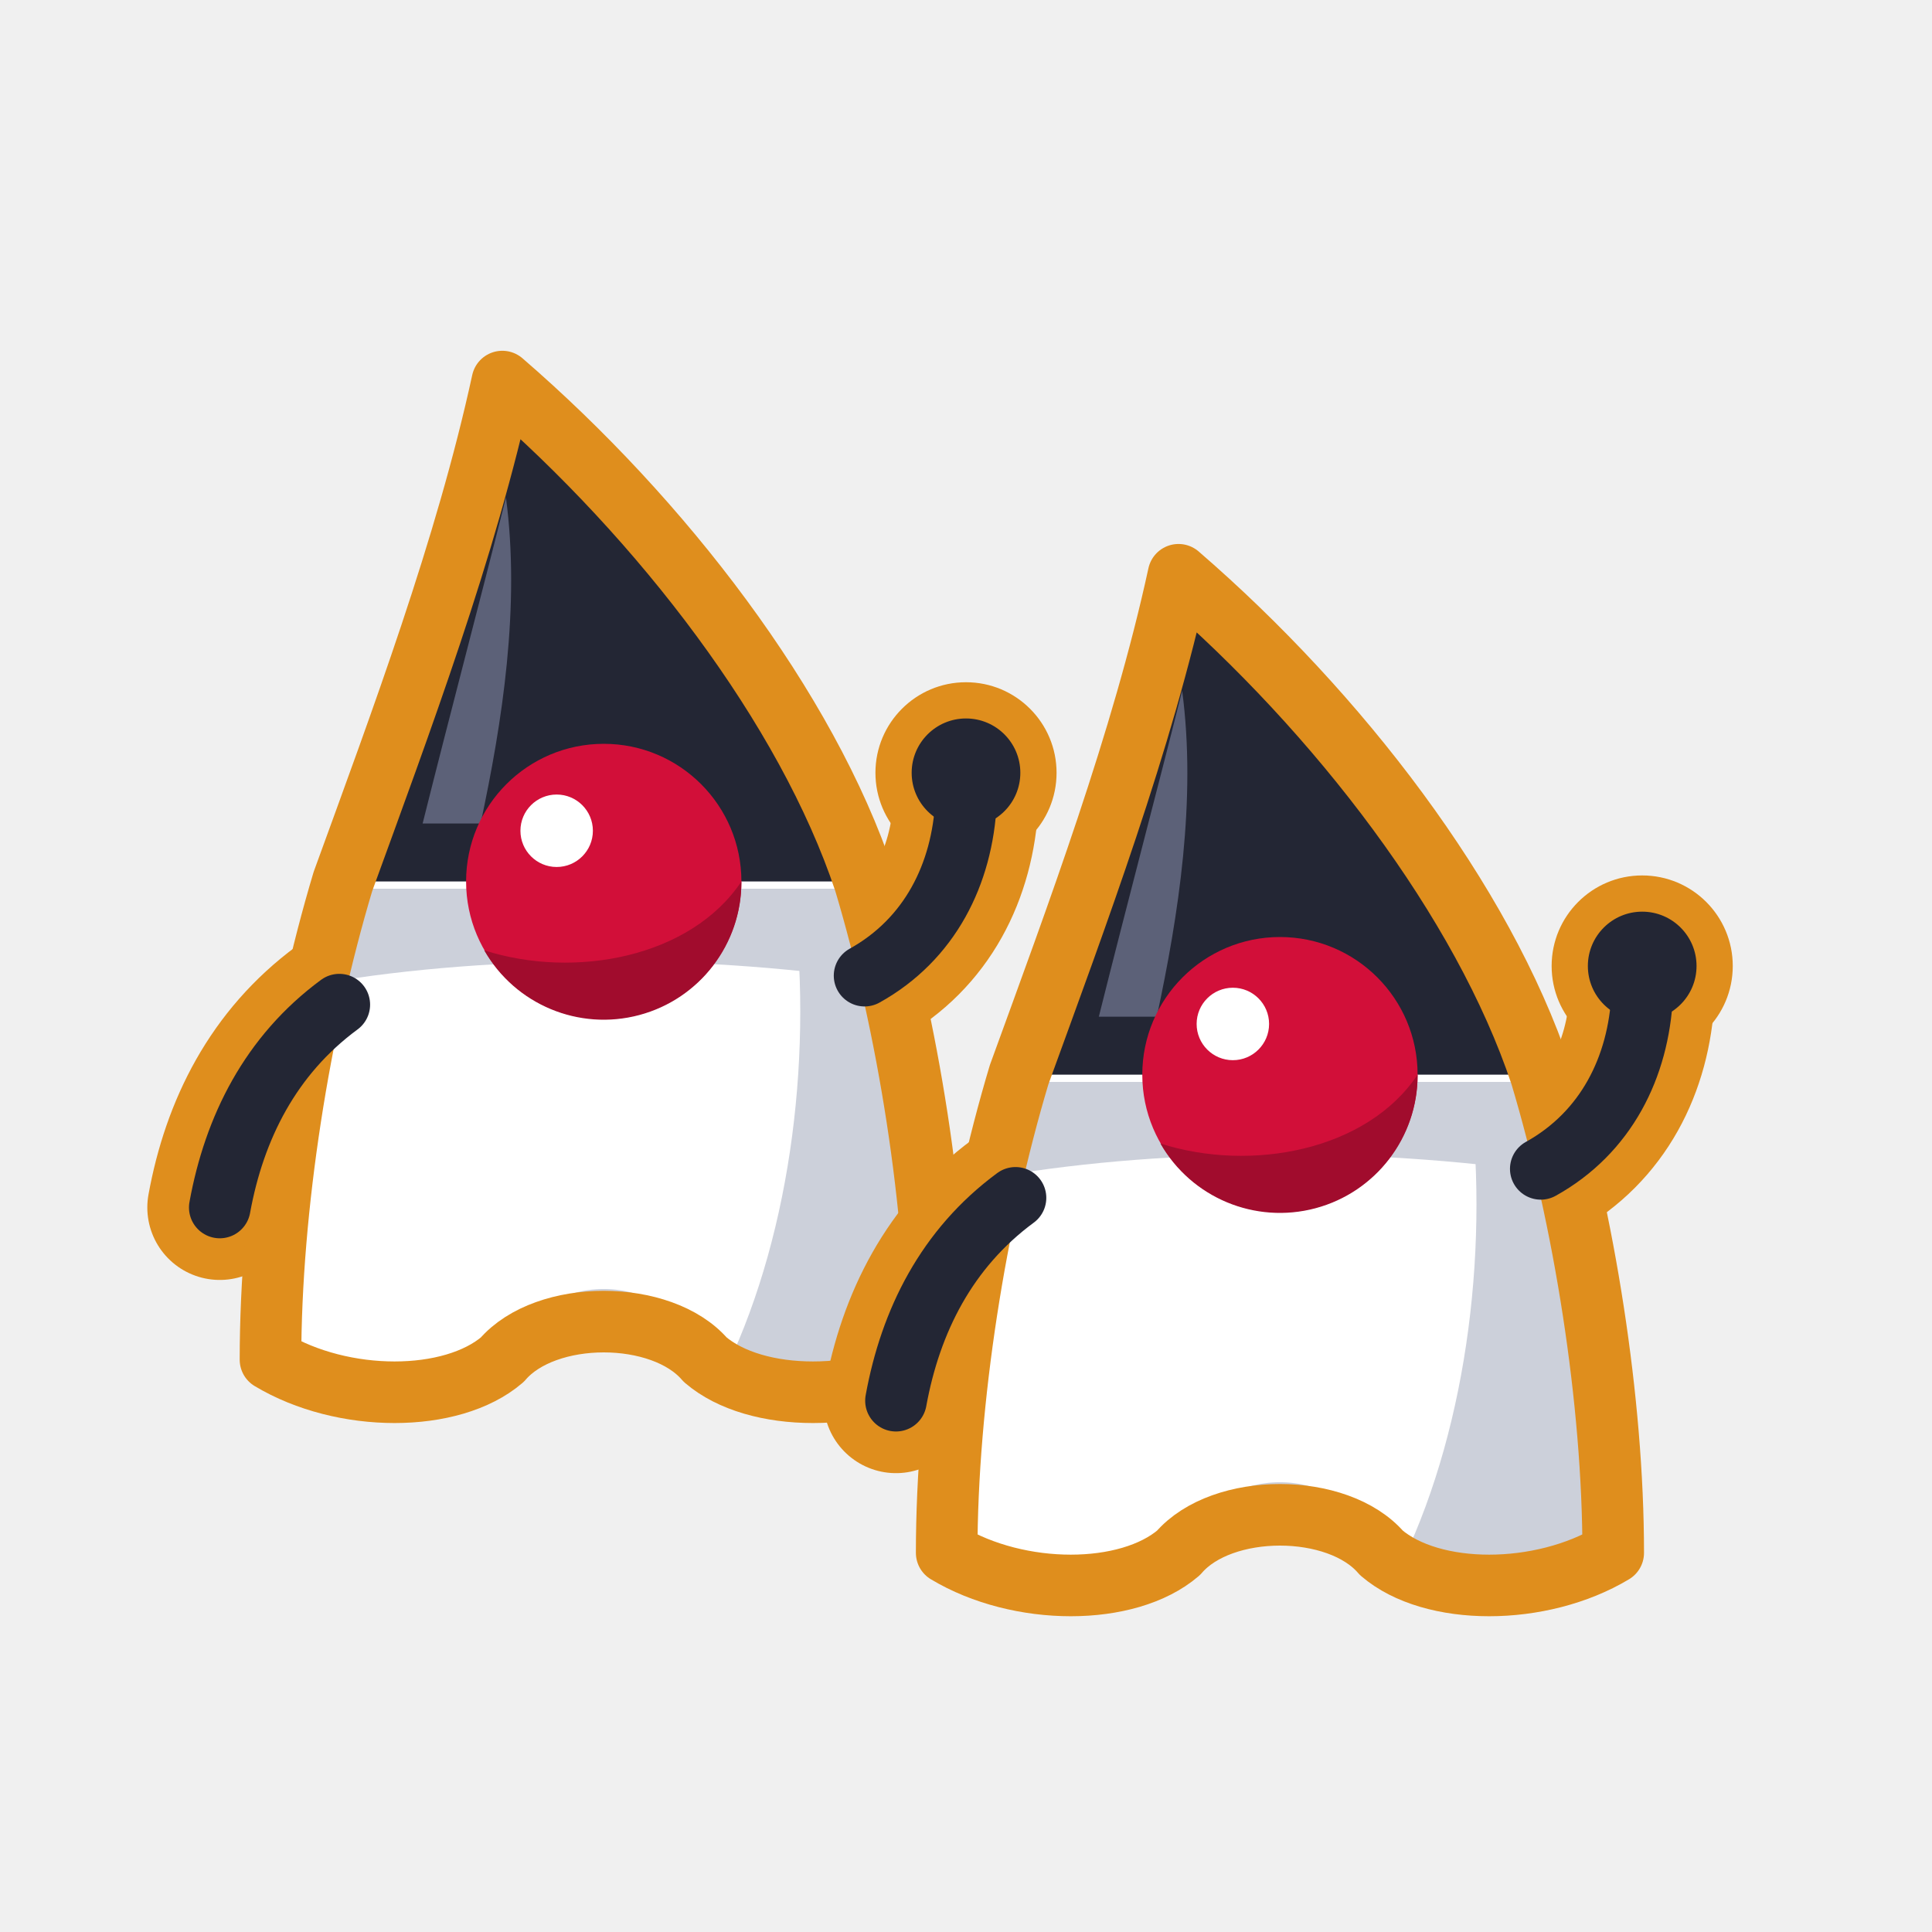
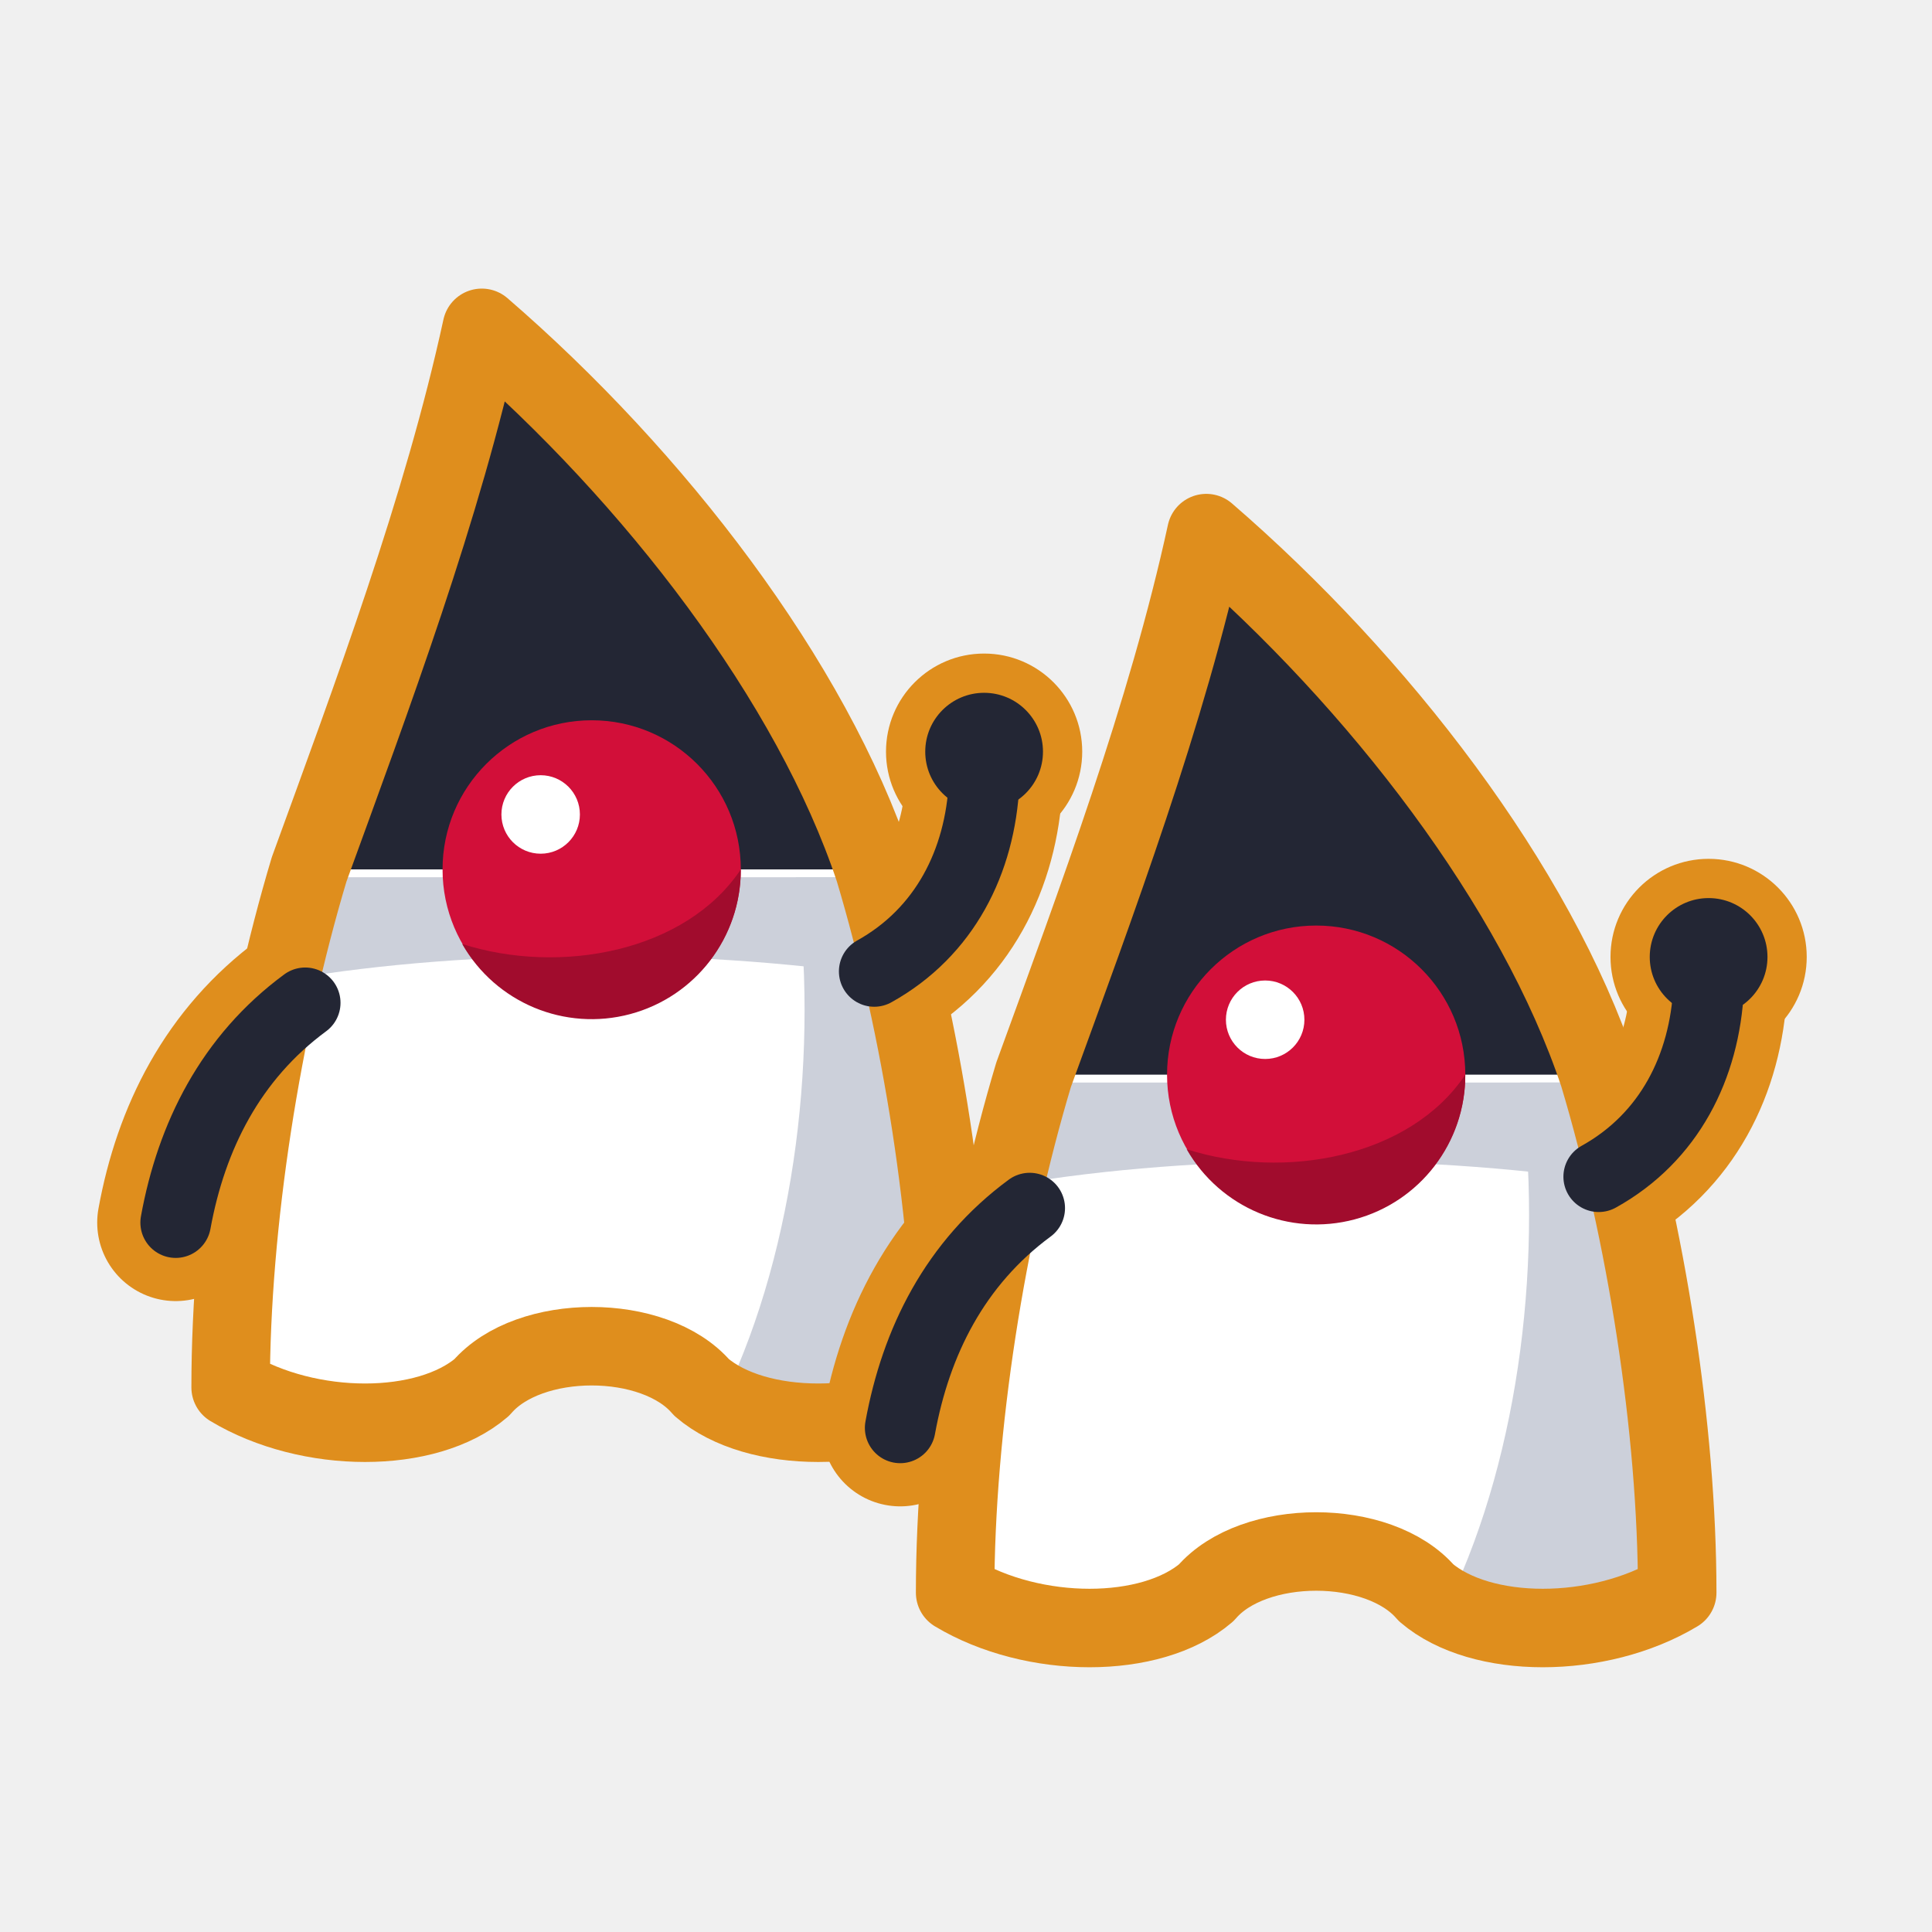
<svg xmlns="http://www.w3.org/2000/svg" width="16" height="16" viewBox="0 0 16 16">
-   <g transform="translate(5 7.3) scale(0.6) translate(-8 -8)">
+   <g transform="translate(4.9 7.2) scale(0.65) translate(-8 -8)">
    <path d="M4.35 9.7C3.4 10.4 2.9 11.4 2.7 12.5" fill="none" stroke="#df8e1d" stroke-width="2" stroke-linecap="round" stroke-linejoin="round" />
    <path d="M11.6 9.3C12.5 8.8 12.95 7.9 13 6.9" fill="none" stroke="#df8e1d" stroke-width="2" stroke-linecap="round" stroke-linejoin="round" />
    <circle cx="13" cy="6.5" r="1.25" fill="#df8e1d" />
    <path d="M4.4 8C5.2 5.8 6.1 3.4 6.6 1.1C8.8 3 10.8 5.6 11.6 8C12.2 10 12.6 12.5 12.6 14.6C11.6 15.2 10.1 15.2 9.4 14.6C8.8 13.9 7.2 13.9 6.6 14.6C5.9 15.2 4.4 15.2 3.4 14.6C3.4 12.5 3.8 10 4.4 8Z" fill="#ffffff" />
    <path d="M11.6 8.1C12.2 10 12.6 12.5 12.6 14.6C11.6 15.2 10.4 15.2 9.7 14.7C10.6 12.8 10.9 10.3 10.6 8.1Z" fill="#ccd0da" />
    <path d="M4.35 8.1H11.65C11.75 8.5 11.85 8.9 11.95 9.4C9.5 9 6.5 9 4.15 9.4C4.2 8.9 4.25 8.5 4.35 8.1Z" fill="#ccd0da" />
-     <path d="M6.6 14.6C7.2 13.9 8.8 13.9 9.4 14.6C8.9 13.3 7.1 13.3 6.6 14.6Z" fill="#ccd0da" />
    <path d="M4.4 8C5.2 5.8 6.1 3.4 6.6 1.1C8.8 3 10.8 5.6 11.6 8Z" fill="#232634" />
-     <path d="M5.5 7.2C5.9 5.6 6.3 4.1 6.65 2.7C6.85 4.2 6.6 5.8 6.3 7.2Z" fill="#5c6178" />
-     <path d="M4.4 8C5.2 5.8 6.1 3.4 6.6 1.1C8.8 3 10.8 5.6 11.6 8C12.2 10 12.6 12.5 12.6 14.6C11.6 15.2 10.1 15.2 9.4 14.6C8.8 13.9 7.2 13.9 6.6 14.6C5.9 15.2 4.4 15.2 3.4 14.6C3.4 12.5 3.8 10 4.4 8Z" fill="none" stroke="#df8e1d" stroke-width="0.85" stroke-linejoin="round" />
-     <path d="M4.35 9.7C3.4 10.4 2.9 11.4 2.7 12.5" fill="none" stroke="#232634" stroke-width="0.85" stroke-linecap="round" stroke-linejoin="round" />
-     <path d="M11.6 9.3C12.5 8.8 12.95 7.9 13 6.9" fill="none" stroke="#232634" stroke-width="0.85" stroke-linecap="round" stroke-linejoin="round" />
+     <path d="M4.4 8C5.2 5.8 6.1 3.4 6.6 1.1C8.8 3 10.8 5.6 11.6 8C12.2 10 12.6 12.5 12.6 14.6C11.6 15.2 10.1 15.2 9.4 14.6C8.8 13.9 7.2 13.9 6.6 14.6C5.9 15.2 4.4 15.2 3.4 14.6C3.4 12.5 3.8 10 4.4 8Z" fill="none" stroke="#df8e1d" stroke-width="1" stroke-linejoin="round" />
+     <path d="M4.35 9.7C3.4 10.4 2.9 11.4 2.7 12.5" fill="none" stroke="#232634" stroke-width="0.9" stroke-linecap="round" stroke-linejoin="round" />
+     <path d="M11.6 9.3C12.5 8.8 12.95 7.9 13 6.9" fill="none" stroke="#232634" stroke-width="0.9" stroke-linecap="round" stroke-linejoin="round" />
    <circle cx="13" cy="6.5" r="0.75" fill="#232634" />
    <circle cx="8" cy="8" r="1.9" fill="#d20f39" />
    <path d="M9.9 8A1.9 1.9 0 0 1 6.35 8.95C7.6 9.35 9.2 9.05 9.9 8Z" fill="#a10c2d" />
    <circle cx="7.35" cy="7.3" r="0.5" fill="#ffffff" />
  </g>
-   <g transform="translate(10.6 8.9) scale(0.6) translate(-8 -8)">
+   <g transform="translate(10.9 8.9) scale(0.65) translate(-8 -8)">
    <path d="M4.35 9.7C3.4 10.4 2.9 11.4 2.7 12.5" fill="none" stroke="#df8e1d" stroke-width="2" stroke-linecap="round" stroke-linejoin="round" />
    <path d="M11.6 9.3C12.5 8.8 12.95 7.9 13 6.9" fill="none" stroke="#df8e1d" stroke-width="2" stroke-linecap="round" stroke-linejoin="round" />
    <circle cx="13" cy="6.5" r="1.25" fill="#df8e1d" />
    <path d="M4.4 8C5.2 5.8 6.1 3.4 6.6 1.1C8.8 3 10.8 5.6 11.6 8C12.2 10 12.6 12.5 12.6 14.6C11.6 15.2 10.1 15.2 9.4 14.6C8.8 13.9 7.2 13.9 6.6 14.6C5.9 15.2 4.4 15.2 3.4 14.6C3.4 12.5 3.8 10 4.4 8Z" fill="#ffffff" />
    <path d="M11.6 8.1C12.2 10 12.6 12.5 12.6 14.6C11.6 15.2 10.4 15.2 9.7 14.7C10.6 12.8 10.9 10.3 10.6 8.1Z" fill="#ccd0da" />
    <path d="M4.35 8.1H11.65C11.75 8.5 11.85 8.9 11.95 9.4C9.5 9 6.5 9 4.15 9.4C4.2 8.9 4.25 8.5 4.35 8.1Z" fill="#ccd0da" />
-     <path d="M6.6 14.6C7.2 13.9 8.8 13.9 9.4 14.6C8.9 13.3 7.1 13.3 6.6 14.6Z" fill="#ccd0da" />
    <path d="M4.4 8C5.2 5.8 6.1 3.4 6.6 1.1C8.8 3 10.8 5.6 11.6 8Z" fill="#232634" />
-     <path d="M5.5 7.2C5.9 5.6 6.3 4.1 6.65 2.7C6.85 4.2 6.6 5.8 6.3 7.2Z" fill="#5c6178" />
-     <path d="M4.4 8C5.2 5.8 6.1 3.4 6.6 1.1C8.8 3 10.8 5.6 11.6 8C12.2 10 12.6 12.5 12.6 14.6C11.6 15.2 10.1 15.2 9.4 14.6C8.8 13.9 7.2 13.9 6.6 14.6C5.9 15.2 4.4 15.2 3.4 14.6C3.4 12.5 3.8 10 4.4 8Z" fill="none" stroke="#df8e1d" stroke-width="0.85" stroke-linejoin="round" />
-     <path d="M4.35 9.7C3.4 10.4 2.9 11.4 2.7 12.5" fill="none" stroke="#232634" stroke-width="0.85" stroke-linecap="round" stroke-linejoin="round" />
-     <path d="M11.6 9.3C12.5 8.8 12.95 7.9 13 6.9" fill="none" stroke="#232634" stroke-width="0.85" stroke-linecap="round" stroke-linejoin="round" />
+     <path d="M4.4 8C5.2 5.8 6.1 3.4 6.6 1.1C8.8 3 10.8 5.6 11.6 8C12.2 10 12.6 12.5 12.6 14.6C11.6 15.2 10.1 15.2 9.4 14.6C8.8 13.9 7.2 13.9 6.6 14.6C5.9 15.2 4.4 15.2 3.4 14.6C3.4 12.5 3.8 10 4.4 8Z" fill="none" stroke="#df8e1d" stroke-width="1" stroke-linejoin="round" />
+     <path d="M4.35 9.7C3.4 10.4 2.9 11.4 2.7 12.5" fill="none" stroke="#232634" stroke-width="0.9" stroke-linecap="round" stroke-linejoin="round" />
+     <path d="M11.6 9.3C12.5 8.8 12.95 7.9 13 6.9" fill="none" stroke="#232634" stroke-width="0.9" stroke-linecap="round" stroke-linejoin="round" />
    <circle cx="13" cy="6.5" r="0.75" fill="#232634" />
    <circle cx="8" cy="8" r="1.9" fill="#d20f39" />
    <path d="M9.9 8A1.9 1.9 0 0 1 6.35 8.95C7.6 9.35 9.2 9.05 9.9 8Z" fill="#a10c2d" />
    <circle cx="7.35" cy="7.3" r="0.5" fill="#ffffff" />
  </g>
</svg>
